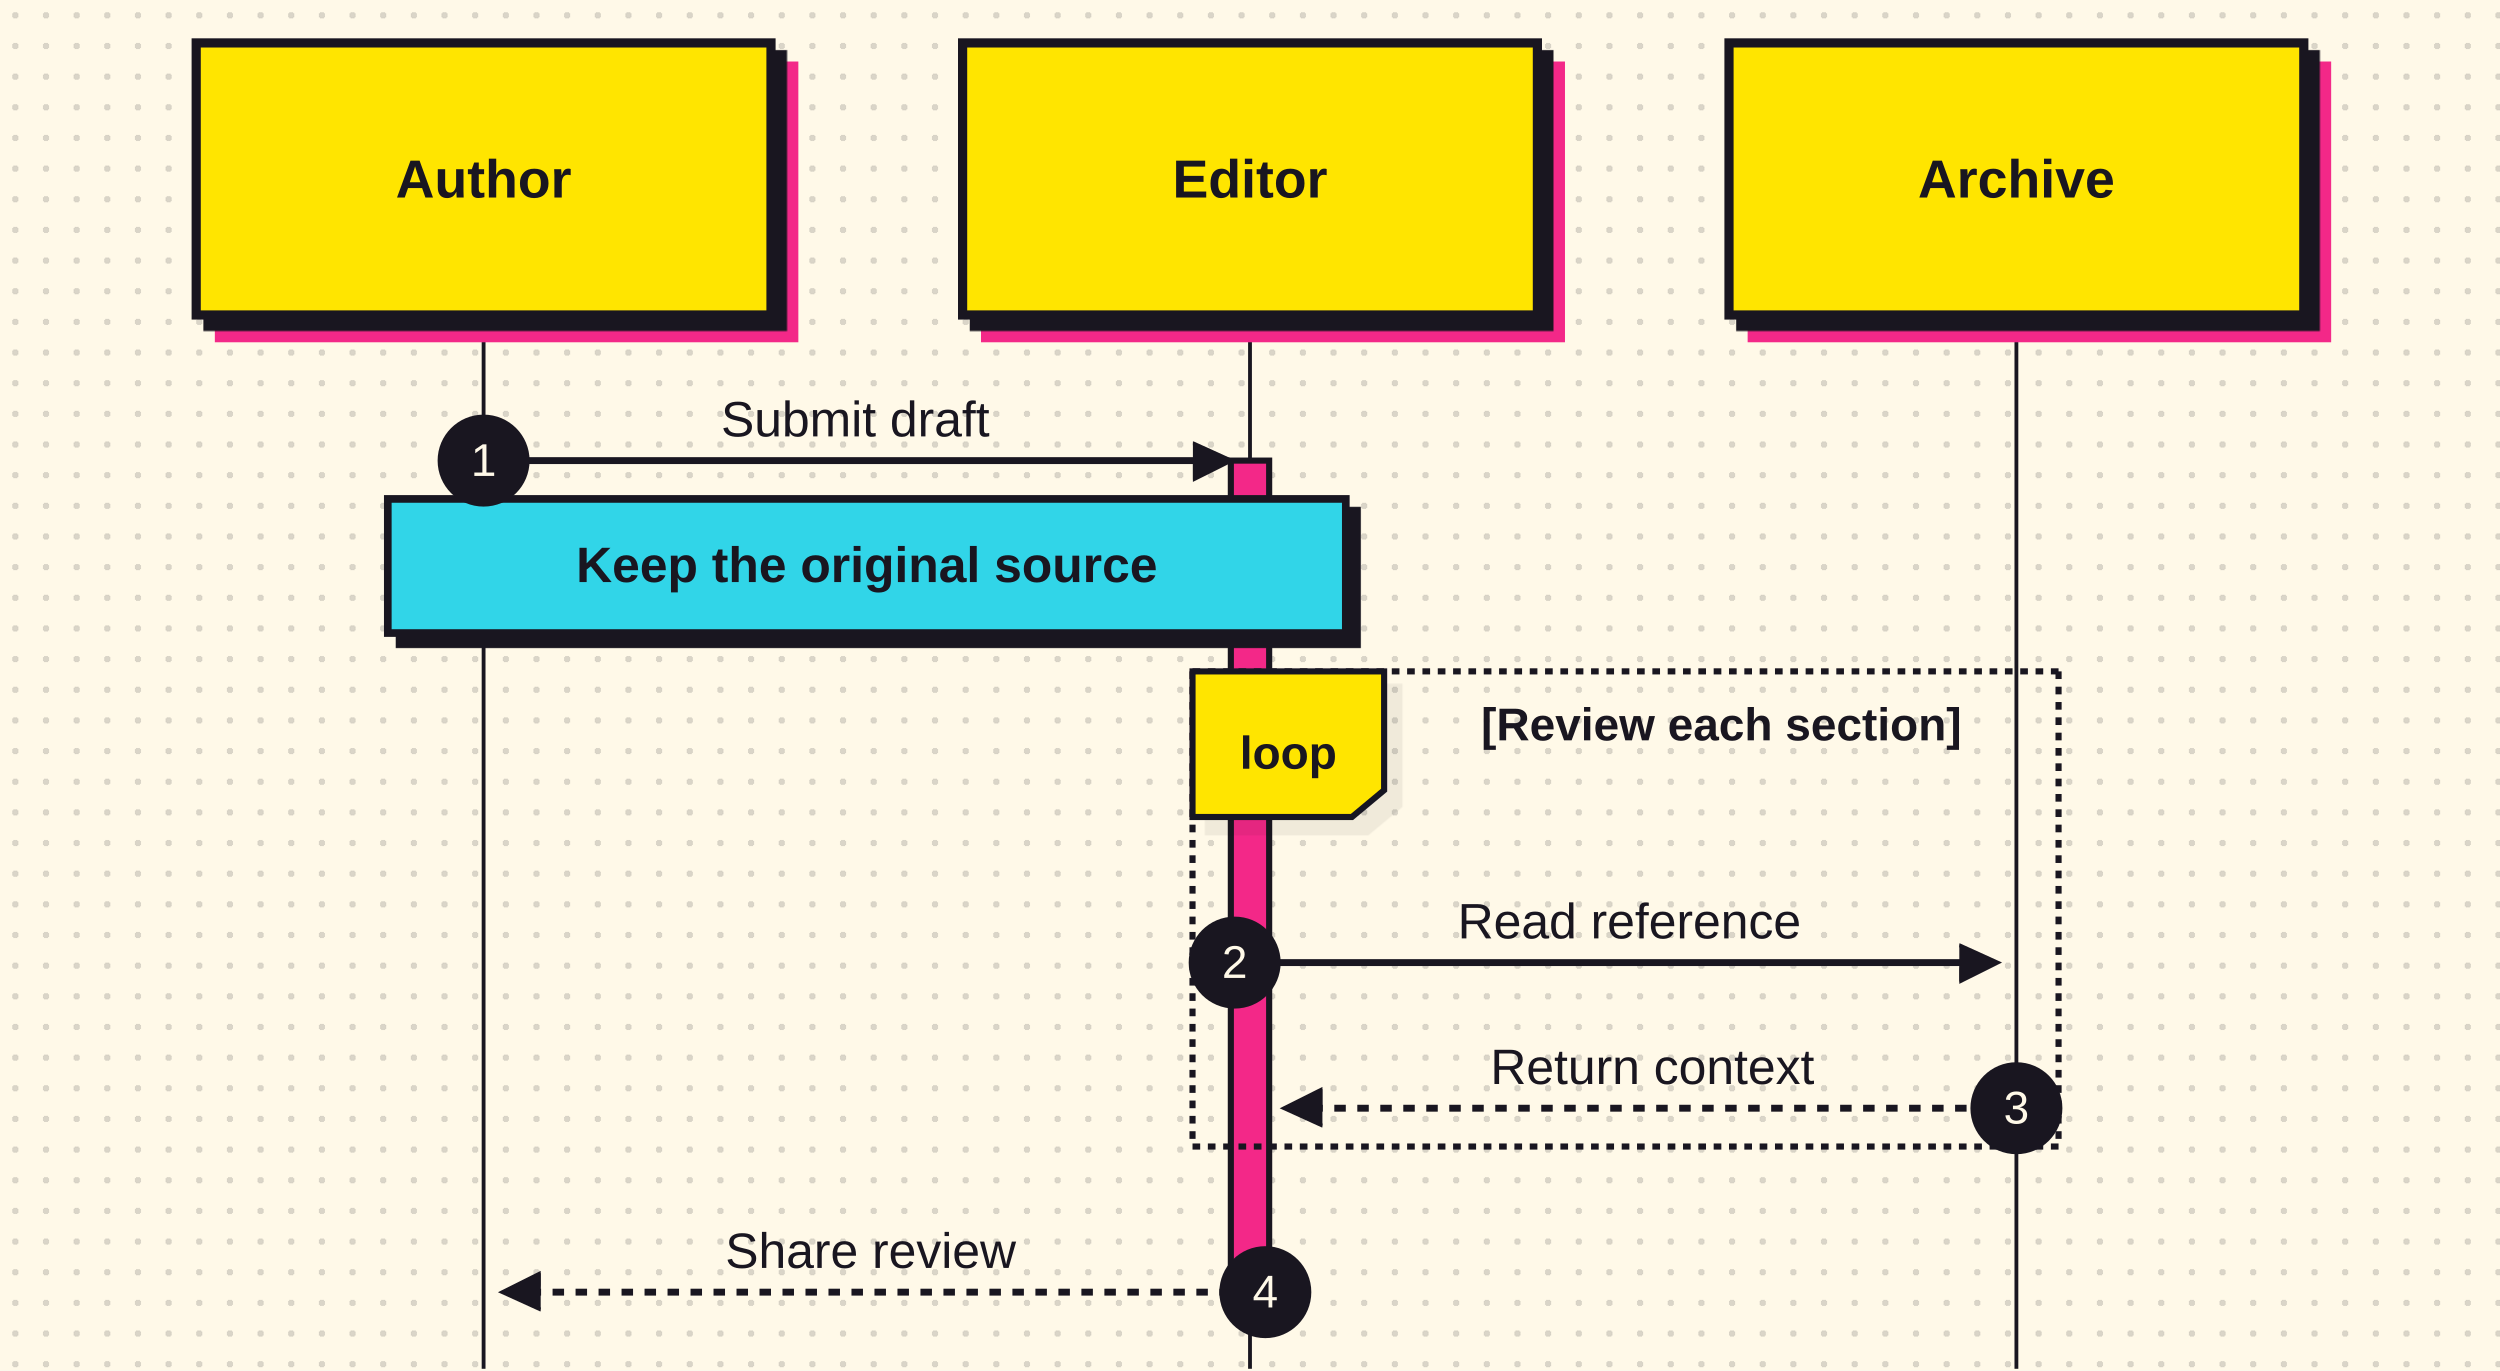
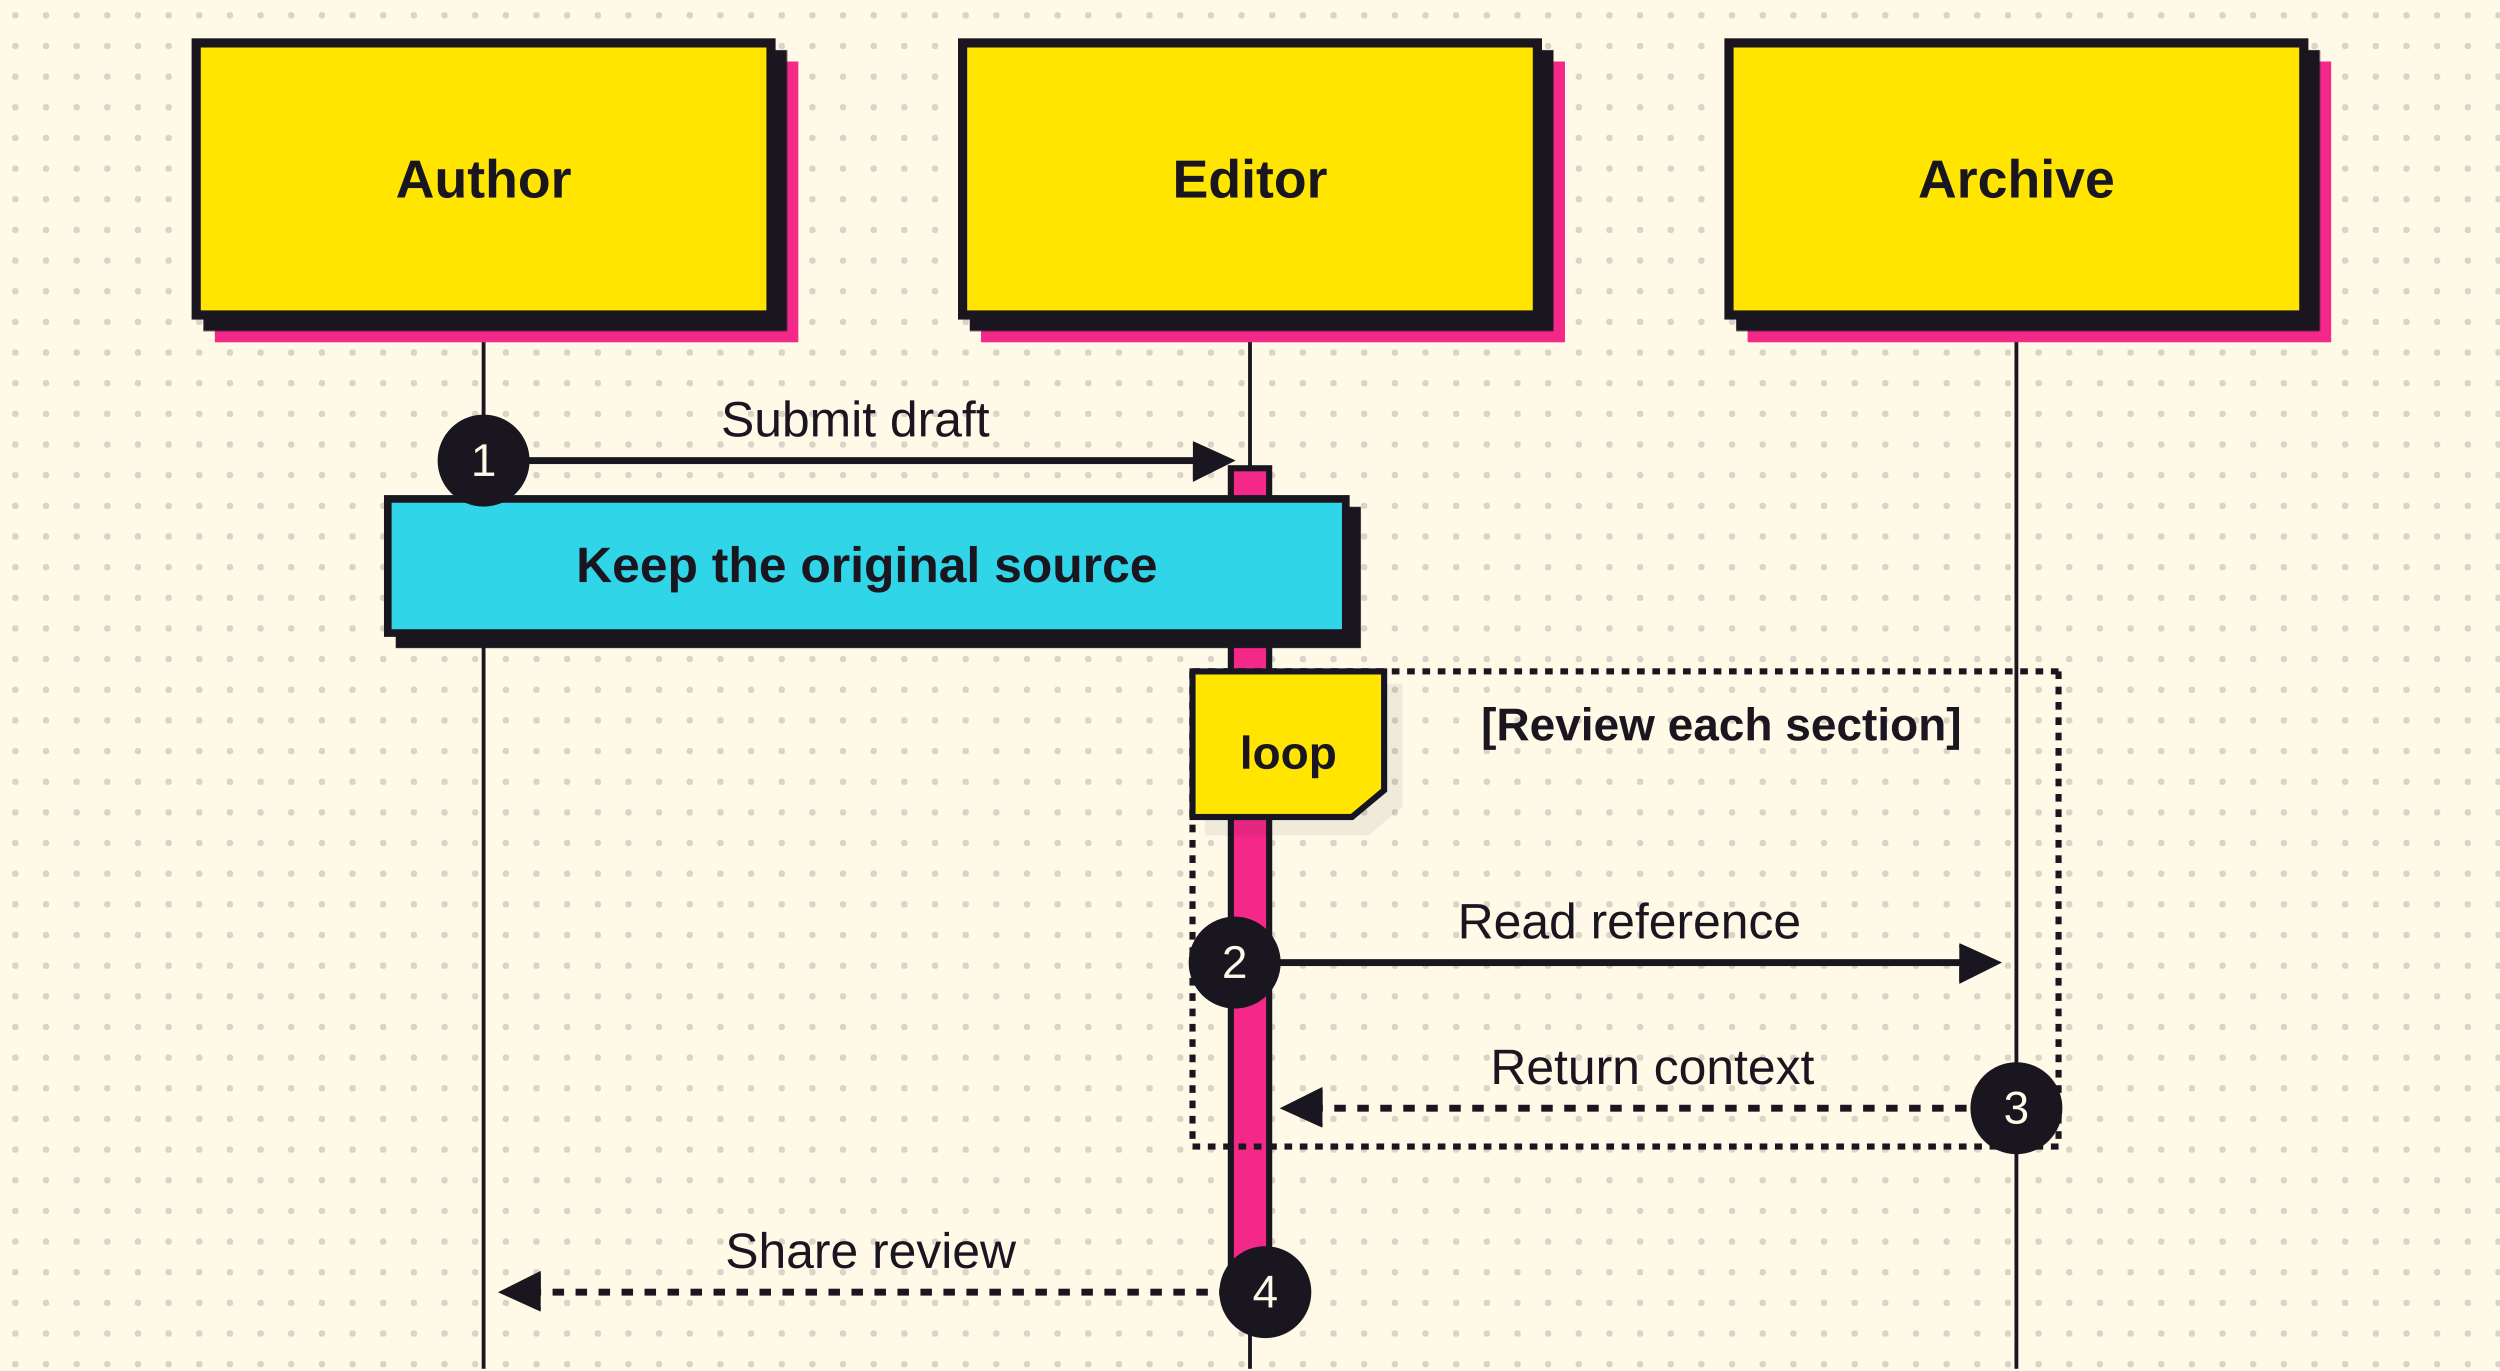
<svg xmlns="http://www.w3.org/2000/svg" id="theme-pop-art-sequence" width="100%" style="max-width: 652.4px;" viewBox="-51.2 -11.2 652.4 357.7" role="graphics-document document" aria-roledescription="sequence">
  <rect class="merman-theme-canvas-base" data-merman-theme-canvas="base" aria-hidden="true" pointer-events="none" x="-51.2" y="-11.2" width="652.4" height="357.7" fill="#FFF9E8" />
  <defs>
    <radialGradient id="theme-pop-art-sequence-merman-theme-canvas-layer-0-gradient" gradientUnits="userSpaceOnUse" cx="4" cy="4" r="1">
      <stop offset="0%" stop-color="rgba(25, 22, 32, 0.16)" />
      <stop offset="88%" stop-color="rgba(25, 22, 32, 0.16)" />
      <stop offset="88%" stop-color="rgba(25, 22, 32, 0)" />
      <stop offset="100%" stop-color="rgba(25, 22, 32, 0)" />
    </radialGradient>
    <pattern id="theme-pop-art-sequence-merman-theme-canvas-layer-0-pattern" patternUnits="userSpaceOnUse" x="0" y="0" width="8" height="8" patternTransform="translate(-51.2 -11.2)">
      <rect x="0" y="0" width="8" height="8" fill="url(#theme-pop-art-sequence-merman-theme-canvas-layer-0-gradient)" />
    </pattern>
  </defs>
  <g class="merman-theme-canvas-layer" data-merman-theme-canvas-layer="0" aria-hidden="true" pointer-events="none">
    <rect x="-51.2" y="-11.2" width="652.4" height="357.7" fill="url(#theme-pop-art-sequence-merman-theme-canvas-layer-0-pattern)" />
  </g>
  <g>
    <line id="actor2" x1="475" y1="71" x2="475" y2="346" class="actor-line 200" stroke-width="0.5px" stroke="#999" name="Archive" data-et="life-line" data-id="Archive" />
    <g id="root-2" data-et="participant" data-type="participant" data-id="Archive" data-look="neo">
      <defs>
        <filter id="theme-pop-art-sequence-actor-2-top-theme-effect-design-effect-1" filterUnits="objectBoundingBox" x="-0.008" y="-0.017" width="1.056" height="1.118" color-interpolation-filters="sRGB">
          <feGaussianBlur in="SourceAlpha" stdDeviation="0" result="merman-shadow-0-blur" />
          <feOffset in="merman-shadow-0-blur" dx="6" dy="6" result="merman-shadow-0-offset" />
          <feFlood flood-color="#F32888" result="merman-shadow-0-flood" />
          <feComposite in="merman-shadow-0-flood" in2="merman-shadow-0-offset" operator="in" result="merman-shadow-0-shadow" />
          <feGaussianBlur in="SourceAlpha" stdDeviation="0" result="merman-shadow-1-blur" />
          <feOffset in="merman-shadow-1-blur" dx="3" dy="3" result="merman-shadow-1-offset" />
          <feFlood flood-color="#191620" result="merman-shadow-1-flood" />
          <feComposite in="merman-shadow-1-flood" in2="merman-shadow-1-offset" operator="in" result="merman-shadow-1-shadow" />
          <feMerge result="merman-shadow-stack-result">
            <feMergeNode in="merman-shadow-0-shadow" />
            <feMergeNode in="merman-shadow-1-shadow" />
            <feMergeNode in="SourceGraphic" />
          </feMerge>
        </filter>
      </defs>
      <rect x="400" y="0" fill="#eaeaea" stroke="#666" width="150" height="71" name="Archive" rx="0" ry="0" class="actor actor-top" data-look="neo" style="stroke-width:2.4px;" filter="url(#theme-pop-art-sequence-actor-2-top-theme-effect-design-effect-1)" />
      <text x="475" y="35.5" dominant-baseline="central" alignment-baseline="central" class="actor actor-box" style="text-anchor: middle;font-family:Avenir, &quot;Helvetica Neue&quot;, Arial, &quot;Noto Sans CJK SC&quot;, sans-serif;font-size:14px;font-weight:700;font-style:normal;">
        <tspan x="475" dy="0">Archive</tspan>
      </text>
    </g>
  </g>
  <g>
    <line id="actor1" x1="275" y1="71" x2="275" y2="346" class="actor-line 200" stroke-width="0.5px" stroke="#999" name="Editor" data-et="life-line" data-id="Editor" />
    <g id="root-1" data-et="participant" data-type="participant" data-id="Editor" data-look="neo">
      <defs>
        <filter id="theme-pop-art-sequence-actor-1-top-theme-effect-design-effect-1" filterUnits="objectBoundingBox" x="-0.008" y="-0.017" width="1.056" height="1.118" color-interpolation-filters="sRGB">
          <feGaussianBlur in="SourceAlpha" stdDeviation="0" result="merman-shadow-0-blur" />
          <feOffset in="merman-shadow-0-blur" dx="6" dy="6" result="merman-shadow-0-offset" />
          <feFlood flood-color="#F32888" result="merman-shadow-0-flood" />
          <feComposite in="merman-shadow-0-flood" in2="merman-shadow-0-offset" operator="in" result="merman-shadow-0-shadow" />
          <feGaussianBlur in="SourceAlpha" stdDeviation="0" result="merman-shadow-1-blur" />
          <feOffset in="merman-shadow-1-blur" dx="3" dy="3" result="merman-shadow-1-offset" />
          <feFlood flood-color="#191620" result="merman-shadow-1-flood" />
          <feComposite in="merman-shadow-1-flood" in2="merman-shadow-1-offset" operator="in" result="merman-shadow-1-shadow" />
          <feMerge result="merman-shadow-stack-result">
            <feMergeNode in="merman-shadow-0-shadow" />
            <feMergeNode in="merman-shadow-1-shadow" />
            <feMergeNode in="SourceGraphic" />
          </feMerge>
        </filter>
      </defs>
      <rect x="200" y="0" fill="#eaeaea" stroke="#666" width="150" height="71" name="Editor" rx="0" ry="0" class="actor actor-top" data-look="neo" style="stroke-width:2.4px;" filter="url(#theme-pop-art-sequence-actor-1-top-theme-effect-design-effect-1)" />
      <text x="275" y="35.5" dominant-baseline="central" alignment-baseline="central" class="actor actor-box" style="text-anchor: middle;font-family:Avenir, &quot;Helvetica Neue&quot;, Arial, &quot;Noto Sans CJK SC&quot;, sans-serif;font-size:14px;font-weight:700;font-style:normal;">
        <tspan x="275" dy="0">Editor</tspan>
      </text>
    </g>
  </g>
  <g>
    <line id="actor0" x1="75" y1="71" x2="75" y2="346" class="actor-line 200" stroke-width="0.5px" stroke="#999" name="Author" data-et="life-line" data-id="Author" />
    <g id="root-0" data-et="participant" data-type="participant" data-id="Author" data-look="neo">
      <defs>
        <filter id="theme-pop-art-sequence-actor-0-top-theme-effect-design-effect-1" filterUnits="objectBoundingBox" x="-0.008" y="-0.017" width="1.056" height="1.118" color-interpolation-filters="sRGB">
          <feGaussianBlur in="SourceAlpha" stdDeviation="0" result="merman-shadow-0-blur" />
          <feOffset in="merman-shadow-0-blur" dx="6" dy="6" result="merman-shadow-0-offset" />
          <feFlood flood-color="#F32888" result="merman-shadow-0-flood" />
          <feComposite in="merman-shadow-0-flood" in2="merman-shadow-0-offset" operator="in" result="merman-shadow-0-shadow" />
          <feGaussianBlur in="SourceAlpha" stdDeviation="0" result="merman-shadow-1-blur" />
          <feOffset in="merman-shadow-1-blur" dx="3" dy="3" result="merman-shadow-1-offset" />
          <feFlood flood-color="#191620" result="merman-shadow-1-flood" />
          <feComposite in="merman-shadow-1-flood" in2="merman-shadow-1-offset" operator="in" result="merman-shadow-1-shadow" />
          <feMerge result="merman-shadow-stack-result">
            <feMergeNode in="merman-shadow-0-shadow" />
            <feMergeNode in="merman-shadow-1-shadow" />
            <feMergeNode in="SourceGraphic" />
          </feMerge>
        </filter>
      </defs>
      <rect x="0" y="0" fill="#eaeaea" stroke="#666" width="150" height="71" name="Author" rx="0" ry="0" class="actor actor-top" data-look="neo" style="stroke-width:2.4px;" filter="url(#theme-pop-art-sequence-actor-0-top-theme-effect-design-effect-1)" />
      <text x="75" y="35.5" dominant-baseline="central" alignment-baseline="central" class="actor actor-box" style="text-anchor: middle;font-family:Avenir, &quot;Helvetica Neue&quot;, Arial, &quot;Noto Sans CJK SC&quot;, sans-serif;font-size:14px;font-weight:700;font-style:normal;">
        <tspan x="75" dy="0">Author</tspan>
      </text>
    </g>
  </g>
  <style>#theme-pop-art-sequence{font-family:Avenir, "Helvetica Neue", Arial, "Noto Sans CJK SC", sans-serif;font-size:14px;fill:#28253D;}@keyframes edge-animation-frame{from{stroke-dashoffset:0;}}@keyframes dash{to{stroke-dashoffset:0;}}#theme-pop-art-sequence .edge-animation-slow{stroke-dasharray:9,5!important;stroke-dashoffset:900;animation:dash 50s linear infinite;stroke-linecap:round;}#theme-pop-art-sequence .edge-animation-fast{stroke-dasharray:9,5!important;stroke-dashoffset:900;animation:dash 20s linear infinite;stroke-linecap:round;}#theme-pop-art-sequence .error-icon{fill:#ffffff;}#theme-pop-art-sequence .error-text{fill:#000000;stroke:#000000;}#theme-pop-art-sequence .edge-thickness-normal{stroke-width:1px;}#theme-pop-art-sequence .edge-thickness-thick{stroke-width:3.5px;}#theme-pop-art-sequence .edge-pattern-solid{stroke-dasharray:0;}#theme-pop-art-sequence .edge-thickness-invisible{stroke-width:0;fill:none;}#theme-pop-art-sequence .edge-pattern-dashed{stroke-dasharray:3;}#theme-pop-art-sequence .edge-pattern-dotted{stroke-dasharray:2;}#theme-pop-art-sequence .marker{fill:#000000;stroke:#000000;}#theme-pop-art-sequence .marker.cross{stroke:#000000;}#theme-pop-art-sequence svg{font-family:Avenir, "Helvetica Neue", Arial, "Noto Sans CJK SC", sans-serif;font-size:14px;}#theme-pop-art-sequence p{margin:0;}#theme-pop-art-sequence .actor{stroke:#191620;fill:#FFE500;stroke-width:2;}#theme-pop-art-sequence rect.actor.outer-path[data-look="neo"]{filter:url(#theme-pop-art-sequence-drop-shadow);}#theme-pop-art-sequence rect.note[data-look="neo"]{stroke:#191620;fill:#31D5E8;filter:url(#theme-pop-art-sequence-drop-shadow);}#theme-pop-art-sequence text.actor&gt;tspan{stroke:none;}#theme-pop-art-sequence .actor-line{stroke:#191620;stroke-width:1px;}#theme-pop-art-sequence .innerArc{stroke-width:1.5;stroke-dasharray:none;}#theme-pop-art-sequence .messageLine0{stroke-width:1.8px;stroke-dasharray:none;}#theme-pop-art-sequence .messageLine1{stroke-width:1.8px;stroke-dasharray:2,2;}#theme-pop-art-sequence .messageLine0,#theme-pop-art-sequence .messageLine1{stroke:#191620;}#theme-pop-art-sequence [id="theme-pop-art-sequence-arrowhead"] path,#theme-pop-art-sequence [id="theme-pop-art-sequence-crosshead"] path,#theme-pop-art-sequence [id="theme-pop-art-sequence-filled-head"] path,#theme-pop-art-sequence [id="theme-pop-art-sequence-solidTopArrowHead"] path,#theme-pop-art-sequence [id="theme-pop-art-sequence-solidBottomArrowHead"] path{fill:#191620;stroke:#191620;}#theme-pop-art-sequence [id="theme-pop-art-sequence-stickTopArrowHead"] path,#theme-pop-art-sequence [id="theme-pop-art-sequence-stickBottomArrowHead"] path{stroke:#191620;}#theme-pop-art-sequence [id="theme-pop-art-sequence-sequencenumber"]{fill:#191620;}#theme-pop-art-sequence .sequenceNumber,#theme-pop-art-sequence .sequenceNumber&gt;tspan{fill:#FFF9E8;}#theme-pop-art-sequence .messageText{stroke:none;}#theme-pop-art-sequence .labelBox{stroke:#191620;fill:#FFE500;filter:url(#theme-pop-art-sequence-drop-shadow);}#theme-pop-art-sequence .labelText,#theme-pop-art-sequence .labelText&gt;tspan{stroke:none;}#theme-pop-art-sequence .loopText,#theme-pop-art-sequence .loopText&gt;tspan{stroke:none;}#theme-pop-art-sequence .sectionTitle,#theme-pop-art-sequence .sectionTitle&gt;tspan{stroke:none;}#theme-pop-art-sequence .loopLine{stroke-width:2px;stroke-dasharray:2,2;stroke:#191620;fill:#28253D;}#theme-pop-art-sequence .note{stroke:#191620;fill:#31D5E8;}#theme-pop-art-sequence .noteText,#theme-pop-art-sequence .noteText&gt;tspan{stroke:none;}#theme-pop-art-sequence .activation0{fill:hsl(-120, 0%, 80%);stroke:hsl(-120, 0%, 70%);}#theme-pop-art-sequence .activation1{fill:hsl(-120, 0%, 80%);stroke:hsl(-120, 0%, 70%);}#theme-pop-art-sequence .activation2{fill:hsl(-120, 0%, 80%);stroke:hsl(-120, 0%, 70%);}#theme-pop-art-sequence .actorPopupMenu{position:absolute;}#theme-pop-art-sequence .actorPopupMenuPanel{position:absolute;fill:#ffffff;box-shadow:0px 8px 16px 0px rgba(0,0,0,0.2);filter:drop-shadow(3px 5px 2px rgb(0 0 0 / 0.4));}#theme-pop-art-sequence .actor-man circle,#theme-pop-art-sequence line{fill:#ffffff;stroke-width:2px;}#theme-pop-art-sequence .actor-man line,#theme-pop-art-sequence .actor-man circle,#theme-pop-art-sequence .actor line,#theme-pop-art-sequence .actor circle{fill:#FFE500;}#theme-pop-art-sequence .actor-man line,#theme-pop-art-sequence .actor-man circle,#theme-pop-art-sequence .actor line,#theme-pop-art-sequence .actor circle{stroke:#191620;}#theme-pop-art-sequence .activation0,#theme-pop-art-sequence .activation1,#theme-pop-art-sequence .activation2{fill:#F32888;}#theme-pop-art-sequence .activation0,#theme-pop-art-sequence .activation1,#theme-pop-art-sequence .activation2{stroke:#191620;}#theme-pop-art-sequence text.actor,#theme-pop-art-sequence text.actor&gt;tspan,#theme-pop-art-sequence text.text,#theme-pop-art-sequence text.text&gt;tspan{font-family:Avenir, "Helvetica Neue", Arial, "Noto Sans CJK SC", sans-serif;font-size:14px;font-weight:700;font-style:normal;fill:#191620;}#theme-pop-art-sequence .messageText,#theme-pop-art-sequence .messageText&gt;tspan{font-family:Avenir, "Helvetica Neue", Arial, "Noto Sans CJK SC", sans-serif;font-size:13px;font-weight:400;font-style:normal;fill:#191620;}#theme-pop-art-sequence .noteText,#theme-pop-art-sequence .noteText&gt;tspan{font-family:Avenir, "Helvetica Neue", Arial, "Noto Sans CJK SC", sans-serif;font-size:13px;font-weight:600;font-style:normal;fill:#191620;}#theme-pop-art-sequence .loopText,#theme-pop-art-sequence .loopText&gt;tspan,#theme-pop-art-sequence .sectionTitle,#theme-pop-art-sequence .sectionTitle&gt;tspan,#theme-pop-art-sequence .labelText,#theme-pop-art-sequence .labelText&gt;tspan{font-family:Avenir, "Helvetica Neue", Arial, "Noto Sans CJK SC", sans-serif;font-size:12px;font-weight:700;font-style:normal;fill:#191620;}#theme-pop-art-sequence g rect.rect{filter:url(#theme-pop-art-sequence-drop-shadow);stroke:#28253D;}#theme-pop-art-sequence :root{--mermaid-font-family:Avenir, "Helvetica Neue", Arial, "Noto Sans CJK SC", sans-serif;}</style>
  <g />
  <defs>
    <symbol id="theme-pop-art-sequence-computer" width="24" height="24">
      <path transform="scale(.5)" d="M2 2v13h20v-13h-20zm18 11h-16v-9h16v9zm-10.228 6l.466-1h3.524l.467 1h-4.457zm14.228 3h-24l2-6h2.104l-1.33 4h18.45l-1.297-4h2.073l2 6zm-5-10h-14v-7h14v7z" />
    </symbol>
  </defs>
  <defs>
    <symbol id="theme-pop-art-sequence-database" fill-rule="evenodd" clip-rule="evenodd">
      <path transform="scale(.5)" d="M12.258.001l.256.004.255.005.253.008.251.01.249.012.247.015.246.016.242.019.241.02.239.023.236.024.233.027.231.028.229.031.225.032.223.034.22.036.217.038.214.04.211.041.208.043.205.045.201.046.198.048.194.05.191.051.187.053.183.054.18.056.175.057.172.059.168.06.163.061.16.063.155.064.15.066.074.033.073.033.071.034.07.034.069.035.068.035.067.035.066.035.064.036.064.036.062.036.06.036.06.037.058.037.058.037.055.038.055.038.053.038.052.038.051.039.05.039.048.039.047.039.045.04.044.04.043.04.041.04.04.041.039.041.037.041.036.041.034.041.033.042.032.042.03.042.029.042.027.042.026.043.024.043.023.043.021.043.02.043.018.044.017.043.015.044.013.044.012.044.011.045.009.044.007.045.006.045.004.045.002.045.001.045v17l-.001.045-.002.045-.004.045-.006.045-.007.045-.009.044-.011.045-.012.044-.013.044-.015.044-.017.043-.018.044-.02.043-.021.043-.023.043-.024.043-.026.043-.027.042-.029.042-.03.042-.032.042-.033.042-.034.041-.036.041-.037.041-.039.041-.04.041-.041.04-.043.04-.044.04-.045.04-.047.039-.048.039-.05.039-.051.039-.052.038-.053.038-.055.038-.055.038-.058.037-.058.037-.06.037-.06.036-.062.036-.064.036-.064.036-.066.035-.067.035-.068.035-.069.035-.07.034-.071.034-.073.033-.074.033-.15.066-.155.064-.16.063-.163.061-.168.06-.172.059-.175.057-.18.056-.183.054-.187.053-.191.051-.194.05-.198.048-.201.046-.205.045-.208.043-.211.041-.214.04-.217.038-.22.036-.223.034-.225.032-.229.031-.231.028-.233.027-.236.024-.239.023-.241.02-.242.019-.246.016-.247.015-.249.012-.251.01-.253.008-.255.005-.256.004-.258.001-.258-.001-.256-.004-.255-.005-.253-.008-.251-.01-.249-.012-.247-.015-.245-.016-.243-.019-.241-.02-.238-.023-.236-.024-.234-.027-.231-.028-.228-.031-.226-.032-.223-.034-.22-.036-.217-.038-.214-.04-.211-.041-.208-.043-.204-.045-.201-.046-.198-.048-.195-.05-.19-.051-.187-.053-.184-.054-.179-.056-.176-.057-.172-.059-.167-.06-.164-.061-.159-.063-.155-.064-.151-.066-.074-.033-.072-.033-.072-.034-.07-.034-.069-.035-.068-.035-.067-.035-.066-.035-.064-.036-.063-.036-.062-.036-.061-.036-.06-.037-.058-.037-.057-.037-.056-.038-.055-.038-.053-.038-.052-.038-.051-.039-.049-.039-.049-.039-.046-.039-.046-.04-.044-.04-.043-.04-.041-.04-.04-.041-.039-.041-.037-.041-.036-.041-.034-.041-.033-.042-.032-.042-.03-.042-.029-.042-.027-.042-.026-.043-.024-.043-.023-.043-.021-.043-.02-.043-.018-.044-.017-.043-.015-.044-.013-.044-.012-.044-.011-.045-.009-.044-.007-.045-.006-.045-.004-.045-.002-.045-.001-.045v-17l.001-.045.002-.045.004-.045.006-.045.007-.045.009-.044.011-.045.012-.044.013-.044.015-.044.017-.043.018-.044.02-.043.021-.043.023-.043.024-.043.026-.043.027-.042.029-.042.03-.042.032-.042.033-.042.034-.041.036-.041.037-.041.039-.041.04-.041.041-.04.043-.04.044-.04.046-.04.046-.039.049-.039.049-.039.051-.039.052-.038.053-.038.055-.038.056-.038.057-.037.058-.037.06-.037.061-.036.062-.036.063-.036.064-.036.066-.035.067-.035.068-.035.069-.035.07-.034.072-.034.072-.033.074-.033.151-.066.155-.064.159-.063.164-.061.167-.06.172-.059.176-.057.179-.056.184-.054.187-.053.19-.051.195-.05.198-.048.201-.046.204-.045.208-.043.211-.041.214-.04.217-.038.22-.036.223-.034.226-.032.228-.031.231-.028.234-.027.236-.024.238-.023.241-.02.243-.019.245-.016.247-.015.249-.012.251-.01.253-.008.255-.005.256-.004.258-.001.258.001zm-9.258 20.499v.01l.001.021.003.021.004.022.005.021.006.022.007.022.009.023.01.022.011.023.012.023.013.023.015.023.016.024.017.023.018.024.019.024.021.024.022.025.023.024.024.025.052.049.056.05.061.051.066.051.07.051.075.051.079.052.084.052.088.052.092.052.097.052.102.051.105.052.11.052.114.051.119.051.123.051.127.05.131.05.135.05.139.048.144.049.147.047.152.047.155.047.16.045.163.045.167.043.171.043.176.041.178.041.183.039.187.039.19.037.194.035.197.035.202.033.204.031.209.03.212.029.216.027.219.025.222.024.226.021.23.02.233.018.236.016.24.015.243.012.246.01.249.008.253.005.256.004.259.001.26-.001.257-.004.254-.005.25-.008.247-.011.244-.012.241-.014.237-.016.233-.018.231-.021.226-.021.224-.024.22-.026.216-.027.212-.028.21-.031.205-.031.202-.034.198-.034.194-.036.191-.037.187-.039.183-.04.179-.04.175-.042.172-.043.168-.044.163-.045.16-.046.155-.046.152-.047.148-.048.143-.049.139-.049.136-.05.131-.05.126-.05.123-.051.118-.052.114-.051.11-.052.106-.052.101-.052.096-.052.092-.052.088-.053.083-.051.079-.052.074-.052.07-.051.065-.051.06-.051.056-.05.051-.05.023-.024.023-.025.021-.024.02-.024.019-.024.018-.024.017-.024.015-.023.014-.024.013-.023.012-.023.01-.023.01-.022.008-.022.006-.022.006-.022.004-.022.004-.021.001-.021.001-.021v-4.127l-.077.055-.08.053-.083.054-.085.053-.087.052-.09.052-.093.051-.095.05-.097.05-.1.049-.102.049-.105.048-.106.047-.109.047-.111.046-.114.045-.115.045-.118.044-.12.043-.122.042-.124.042-.126.041-.128.04-.13.04-.132.038-.134.038-.135.037-.138.037-.139.035-.142.035-.143.034-.144.033-.147.032-.148.031-.15.03-.151.03-.153.029-.154.027-.156.027-.158.026-.159.025-.161.024-.162.023-.163.022-.165.021-.166.02-.167.019-.169.018-.169.017-.171.016-.173.015-.173.014-.175.013-.175.012-.177.011-.178.01-.179.008-.179.008-.181.006-.182.005-.182.004-.184.003-.184.002h-.37l-.184-.002-.184-.003-.182-.004-.182-.005-.181-.006-.179-.008-.179-.008-.178-.01-.176-.011-.176-.012-.175-.013-.173-.014-.172-.015-.171-.016-.17-.017-.169-.018-.167-.019-.166-.02-.165-.021-.163-.022-.162-.023-.161-.024-.159-.025-.157-.026-.156-.027-.155-.027-.153-.029-.151-.03-.15-.03-.148-.031-.146-.032-.145-.033-.143-.034-.141-.035-.14-.035-.137-.037-.136-.037-.134-.038-.132-.038-.13-.04-.128-.04-.126-.041-.124-.042-.122-.042-.12-.044-.117-.043-.116-.045-.113-.045-.112-.046-.109-.047-.106-.047-.105-.048-.102-.049-.1-.049-.097-.05-.095-.05-.093-.052-.09-.051-.087-.052-.085-.053-.083-.054-.08-.054-.077-.054v4.127zm0-5.654v.011l.001.021.003.021.004.021.005.022.006.022.007.022.009.022.01.022.011.023.012.023.013.023.015.024.016.023.017.024.018.024.019.024.021.024.022.024.023.025.024.024.052.05.056.05.061.05.066.051.07.051.075.052.079.051.084.052.088.052.092.052.097.052.102.052.105.052.11.051.114.051.119.052.123.05.127.051.131.05.135.049.139.049.144.048.147.048.152.047.155.046.16.045.163.045.167.044.171.042.176.042.178.04.183.04.187.038.19.037.194.036.197.034.202.033.204.032.209.03.212.028.216.027.219.025.222.024.226.022.23.02.233.018.236.016.24.014.243.012.246.01.249.008.253.006.256.003.259.001.26-.001.257-.003.254-.006.25-.008.247-.01.244-.012.241-.015.237-.016.233-.018.231-.02.226-.022.224-.024.22-.025.216-.027.212-.029.21-.03.205-.032.202-.033.198-.035.194-.036.191-.037.187-.039.183-.039.179-.041.175-.042.172-.043.168-.044.163-.045.16-.045.155-.047.152-.047.148-.048.143-.048.139-.05.136-.049.131-.05.126-.051.123-.051.118-.051.114-.052.11-.052.106-.052.101-.052.096-.052.092-.052.088-.052.083-.052.079-.052.074-.051.07-.052.065-.051.06-.05.056-.051.051-.049.023-.025.023-.024.021-.025.02-.024.019-.024.018-.024.017-.024.015-.023.014-.023.013-.024.012-.022.01-.023.01-.023.008-.022.006-.022.006-.022.004-.021.004-.022.001-.021.001-.021v-4.139l-.077.054-.08.054-.083.054-.085.052-.087.053-.09.051-.093.051-.095.051-.097.05-.1.049-.102.049-.105.048-.106.047-.109.047-.111.046-.114.045-.115.044-.118.044-.12.044-.122.042-.124.042-.126.041-.128.04-.13.039-.132.039-.134.038-.135.037-.138.036-.139.036-.142.035-.143.033-.144.033-.147.033-.148.031-.15.03-.151.03-.153.028-.154.028-.156.027-.158.026-.159.025-.161.024-.162.023-.163.022-.165.021-.166.02-.167.019-.169.018-.169.017-.171.016-.173.015-.173.014-.175.013-.175.012-.177.011-.178.009-.179.009-.179.007-.181.007-.182.005-.182.004-.184.003-.184.002h-.37l-.184-.002-.184-.003-.182-.004-.182-.005-.181-.007-.179-.007-.179-.009-.178-.009-.176-.011-.176-.012-.175-.013-.173-.014-.172-.015-.171-.016-.17-.017-.169-.018-.167-.019-.166-.02-.165-.021-.163-.022-.162-.023-.161-.024-.159-.025-.157-.026-.156-.027-.155-.028-.153-.028-.151-.03-.15-.03-.148-.031-.146-.033-.145-.033-.143-.033-.141-.035-.14-.036-.137-.036-.136-.037-.134-.038-.132-.039-.13-.039-.128-.04-.126-.041-.124-.042-.122-.043-.12-.043-.117-.044-.116-.044-.113-.046-.112-.046-.109-.046-.106-.047-.105-.048-.102-.049-.1-.049-.097-.05-.095-.051-.093-.051-.09-.051-.087-.053-.085-.052-.083-.054-.08-.054-.077-.054v4.139zm0-5.666v.011l.001.02.003.022.004.021.005.022.006.021.007.022.009.023.01.022.011.023.012.023.013.023.015.023.016.024.017.024.018.023.019.024.021.025.022.024.023.024.024.025.052.05.056.05.061.05.066.051.07.051.075.052.079.051.084.052.088.052.092.052.097.052.102.052.105.051.11.052.114.051.119.051.123.051.127.05.131.05.135.05.139.049.144.048.147.048.152.047.155.046.16.045.163.045.167.043.171.043.176.042.178.04.183.04.187.038.19.037.194.036.197.034.202.033.204.032.209.03.212.028.216.027.219.025.222.024.226.021.23.02.233.018.236.017.24.014.243.012.246.01.249.008.253.006.256.003.259.001.26-.001.257-.003.254-.006.25-.008.247-.01.244-.013.241-.014.237-.016.233-.018.231-.02.226-.022.224-.024.22-.025.216-.027.212-.029.21-.03.205-.032.202-.033.198-.035.194-.036.191-.037.187-.039.183-.039.179-.041.175-.042.172-.043.168-.044.163-.045.16-.045.155-.047.152-.047.148-.048.143-.049.139-.049.136-.049.131-.051.126-.05.123-.051.118-.052.114-.051.11-.052.106-.052.101-.052.096-.052.092-.052.088-.052.083-.052.079-.052.074-.052.07-.051.065-.051.06-.051.056-.05.051-.049.023-.025.023-.025.021-.024.02-.024.019-.024.018-.024.017-.024.015-.023.014-.024.013-.023.012-.023.01-.022.01-.023.008-.022.006-.022.006-.022.004-.022.004-.021.001-.021.001-.021v-4.153l-.077.054-.08.054-.083.053-.085.053-.087.053-.09.051-.093.051-.095.051-.097.05-.1.049-.102.048-.105.048-.106.048-.109.046-.111.046-.114.046-.115.044-.118.044-.12.043-.122.043-.124.042-.126.041-.128.04-.13.039-.132.039-.134.038-.135.037-.138.036-.139.036-.142.034-.143.034-.144.033-.147.032-.148.032-.15.03-.151.03-.153.028-.154.028-.156.027-.158.026-.159.024-.161.024-.162.023-.163.023-.165.021-.166.02-.167.019-.169.018-.169.017-.171.016-.173.015-.173.014-.175.013-.175.012-.177.01-.178.01-.179.009-.179.007-.181.006-.182.006-.182.004-.184.003-.184.001-.185.001-.185-.001-.184-.001-.184-.003-.182-.004-.182-.006-.181-.006-.179-.007-.179-.009-.178-.01-.176-.01-.176-.012-.175-.013-.173-.014-.172-.015-.171-.016-.17-.017-.169-.018-.167-.019-.166-.02-.165-.021-.163-.023-.162-.023-.161-.024-.159-.024-.157-.026-.156-.027-.155-.028-.153-.028-.151-.03-.15-.03-.148-.032-.146-.032-.145-.033-.143-.034-.141-.034-.14-.036-.137-.036-.136-.037-.134-.038-.132-.039-.13-.039-.128-.041-.126-.041-.124-.041-.122-.043-.12-.043-.117-.044-.116-.044-.113-.046-.112-.046-.109-.046-.106-.048-.105-.048-.102-.048-.1-.05-.097-.049-.095-.051-.093-.051-.09-.052-.087-.052-.085-.053-.083-.053-.08-.054-.077-.054v4.153zm8.74-8.179l-.257.004-.254.005-.25.008-.247.011-.244.012-.241.014-.237.016-.233.018-.231.021-.226.022-.224.023-.22.026-.216.027-.212.028-.21.031-.205.032-.202.033-.198.034-.194.036-.191.038-.187.038-.183.04-.179.041-.175.042-.172.043-.168.043-.163.045-.16.046-.155.046-.152.048-.148.048-.143.048-.139.049-.136.05-.131.05-.126.051-.123.051-.118.051-.114.052-.11.052-.106.052-.101.052-.096.052-.092.052-.088.052-.083.052-.079.052-.074.051-.07.052-.065.051-.06.05-.056.05-.051.05-.023.025-.023.024-.021.024-.02.025-.019.024-.018.024-.017.023-.015.024-.014.023-.013.023-.012.023-.01.023-.01.022-.008.022-.006.023-.006.021-.004.022-.004.021-.001.021-.001.021.001.021.001.021.004.021.004.022.006.021.006.023.008.022.01.022.01.023.012.023.013.023.014.023.015.024.017.023.018.024.019.024.02.025.021.024.023.024.023.025.051.05.056.05.06.05.065.051.07.052.074.051.079.052.083.052.088.052.092.052.096.052.101.052.106.052.11.052.114.052.118.051.123.051.126.051.131.05.136.05.139.049.143.048.148.048.152.048.155.046.16.046.163.045.168.043.172.043.175.042.179.041.183.04.187.038.191.038.194.036.198.034.202.033.205.032.21.031.212.028.216.027.22.026.224.023.226.022.231.021.233.018.237.016.241.014.244.012.247.011.25.008.254.005.257.004.26.001.26-.001.257-.004.254-.005.25-.008.247-.011.244-.012.241-.014.237-.016.233-.018.231-.021.226-.022.224-.023.22-.026.216-.027.212-.028.21-.031.205-.032.202-.033.198-.034.194-.036.191-.038.187-.038.183-.04.179-.041.175-.042.172-.043.168-.043.163-.045.16-.046.155-.046.152-.048.148-.048.143-.048.139-.049.136-.05.131-.05.126-.051.123-.051.118-.051.114-.052.11-.052.106-.052.101-.052.096-.052.092-.052.088-.052.083-.052.079-.052.074-.051.07-.052.065-.051.06-.05.056-.05.051-.05.023-.025.023-.024.021-.024.02-.025.019-.024.018-.024.017-.023.015-.024.014-.023.013-.023.012-.023.01-.023.01-.022.008-.022.006-.023.006-.021.004-.022.004-.021.001-.021.001-.021-.001-.021-.001-.021-.004-.021-.004-.022-.006-.021-.006-.023-.008-.022-.01-.022-.01-.023-.012-.023-.013-.023-.014-.023-.015-.024-.017-.023-.018-.024-.019-.024-.02-.025-.021-.024-.023-.024-.023-.025-.051-.05-.056-.05-.06-.05-.065-.051-.07-.052-.074-.051-.079-.052-.083-.052-.088-.052-.092-.052-.096-.052-.101-.052-.106-.052-.11-.052-.114-.052-.118-.051-.123-.051-.126-.051-.131-.05-.136-.05-.139-.049-.143-.048-.148-.048-.152-.048-.155-.046-.16-.046-.163-.045-.168-.043-.172-.043-.175-.042-.179-.041-.183-.04-.187-.038-.191-.038-.194-.036-.198-.034-.202-.033-.205-.032-.21-.031-.212-.028-.216-.027-.22-.026-.224-.023-.226-.022-.231-.021-.233-.018-.237-.016-.241-.014-.244-.012-.247-.011-.25-.008-.254-.005-.257-.004-.26-.001-.26.001z" />
    </symbol>
  </defs>
  <defs>
    <symbol id="theme-pop-art-sequence-clock" width="24" height="24">
      <path transform="scale(.5)" d="M12 2c5.514 0 10 4.486 10 10s-4.486 10-10 10-10-4.486-10-10 4.486-10 10-10zm0-2c-6.627 0-12 5.373-12 12s5.373 12 12 12 12-5.373 12-12-5.373-12-12-12zm5.848 12.459c.202.038.202.333.001.372-1.907.361-6.045 1.111-6.547 1.111-.719 0-1.301-.582-1.301-1.301 0-.512.77-5.447 1.125-7.445.034-.192.312-.181.343.014l.985 6.238 5.394 1.011z" />
    </symbol>
  </defs>
  <defs>
    <marker id="theme-pop-art-sequence-arrowhead" refX="7.9" refY="5" markerUnits="userSpaceOnUse" markerWidth="12" markerHeight="12" orient="auto-start-reverse">
      <path d="M -1 0 L 10 5 L 0 10 z" />
    </marker>
  </defs>
  <defs>
    <marker id="theme-pop-art-sequence-crosshead" markerWidth="15" markerHeight="8" orient="auto" refX="4" refY="4.5">
      <path fill="none" stroke="#000000" stroke-width="1pt" d="M 1,2 L 6,7 M 6,2 L 1,7" style="stroke-dasharray: 0, 0;" />
    </marker>
  </defs>
  <defs>
    <marker id="theme-pop-art-sequence-filled-head" refX="15.5" refY="7" markerWidth="20" markerHeight="28" orient="auto">
      <path d="M 18,7 L9,13 L14,7 L9,1 Z" />
    </marker>
  </defs>
  <defs>
    <marker id="theme-pop-art-sequence-sequencenumber" refX="15" refY="15" markerWidth="60" markerHeight="40" orient="auto">
      <circle cx="15" cy="15" r="6" />
    </marker>
  </defs>
  <defs>
    <marker id="theme-pop-art-sequence-solidTopArrowHead" refX="7.9" refY="7.25" markerUnits="userSpaceOnUse" markerWidth="12" markerHeight="12" orient="auto-start-reverse">
      <path d="M 0 0 L 10 8 L 0 8 z" />
    </marker>
  </defs>
  <defs>
    <marker id="theme-pop-art-sequence-solidBottomArrowHead" refX="7.9" refY="0.75" markerUnits="userSpaceOnUse" markerWidth="12" markerHeight="12" orient="auto-start-reverse">
      <path d="M 0 0 L 10 0 L 0 8 z" />
    </marker>
  </defs>
  <defs>
    <marker id="theme-pop-art-sequence-stickTopArrowHead" refX="7.5" refY="7" markerUnits="userSpaceOnUse" markerWidth="12" markerHeight="12" orient="auto-start-reverse">
      <path d="M 0 0 L 7 7" stroke="black" stroke-width="1.5" fill="none" />
    </marker>
  </defs>
  <defs>
    <marker id="theme-pop-art-sequence-stickBottomArrowHead" refX="7.5" refY="0" markerUnits="userSpaceOnUse" markerWidth="12" markerHeight="12" orient="auto-start-reverse">
      <path d="M 0 7 L 7 0" stroke="black" stroke-width="1.5" fill="none" />
    </marker>
  </defs>
  <defs>
    <filter id="theme-pop-art-sequence-drop-shadow" height="130%" width="130%">
      <feDropShadow dx="4" dy="4" stdDeviation="0" flood-opacity="0.06" flood-color="#000000" />
    </filter>
  </defs>
  <g>
-     <rect x="270" y="109" fill="#EDF2AE" stroke="#666" width="10" height="217" class="activation0" data-look="neo" stroke-width="1.6" />
+     <rect x="270" y="111" fill="#EDF2AE" stroke="#666" width="10" height="215" class="activation0" data-look="neo" stroke-width="1.6" />
  </g>
  <defs>
    <filter id="theme-pop-art-sequence-note-3-theme-effect-design-effect-0" filterUnits="objectBoundingBox" x="-0.004" y="-0.029" width="1.02" height="1.143" color-interpolation-filters="sRGB">
      <feGaussianBlur in="SourceAlpha" stdDeviation="0" result="merman-shadow-0-blur" />
      <feOffset in="merman-shadow-0-blur" dx="3" dy="3" result="merman-shadow-0-offset" />
      <feFlood flood-color="#191620" result="merman-shadow-0-flood" />
      <feComposite in="merman-shadow-0-flood" in2="merman-shadow-0-offset" operator="in" result="merman-shadow-0-shadow" />
      <feMerge result="merman-shadow-stack-result">
        <feMergeNode in="merman-shadow-0-shadow" />
        <feMergeNode in="SourceGraphic" />
      </feMerge>
    </filter>
  </defs>
  <g data-et="note" data-id="i3">
    <rect x="50" y="119" fill="#EDF2AE" stroke="#666" width="250" height="35" class="note" data-look="neo" stroke-width="2" filter="url(#theme-pop-art-sequence-note-3-theme-effect-design-effect-0)" style="filter:url(#theme-pop-art-sequence-note-3-theme-effect-design-effect-0);" />
    <text x="175" y="124" text-anchor="middle" dominant-baseline="middle" alignment-baseline="middle" class="noteText" dy="1em" style="font-family:Avenir, &quot;Helvetica Neue&quot;, Arial, &quot;Noto Sans CJK SC&quot;, sans-serif;font-size:13px;font-weight:600;font-style:normal;">
      <tspan x="175">Keep the original source</tspan>
    </text>
  </g>
  <g data-et="control-structure" data-id="i7">
    <line x1="260" y1="164" x2="486" y2="164" class="loopLine" style="stroke-width:1.6px;filter:none;" />
    <line x1="486" y1="164" x2="486" y2="288" class="loopLine" style="stroke-width:1.6px;filter:none;" />
    <line x1="260" y1="288" x2="486" y2="288" class="loopLine" style="stroke-width:1.6px;filter:none;" />
    <line x1="260" y1="164" x2="260" y2="288" class="loopLine" style="stroke-width:1.6px;filter:none;" />
    <polygon points="260,164 310,164 310,195 301.6,202 260,202" class="labelBox" style="stroke-width:1.6px;" />
    <text x="285" y="186" text-anchor="middle" dominant-baseline="middle" alignment-baseline="middle" class="labelText" style="font-family:Avenir, &quot;Helvetica Neue&quot;, Arial, &quot;Noto Sans CJK SC&quot;, sans-serif;font-size:12px;font-weight:700;font-style:normal;">loop</text>
    <text x="398" y="182" text-anchor="middle" class="loopText" style="font-family:Avenir, &quot;Helvetica Neue&quot;, Arial, &quot;Noto Sans CJK SC&quot;, sans-serif;font-size:12px;font-weight:700;font-style:normal;">
      <tspan x="398">[Review each section]</tspan>
    </text>
  </g>
  <text x="172" y="86" text-anchor="middle" dominant-baseline="middle" alignment-baseline="middle" class="messageText" dy="1em" style="font-family:Avenir, &quot;Helvetica Neue&quot;, Arial, &quot;Noto Sans CJK SC&quot;, sans-serif;font-size:13px;font-weight:400;font-style:normal;">Submit draft</text>
  <line x1="76" y1="109" x2="268" y2="109" class="messageLine0" data-et="message" data-id="i1" data-from="Author" data-to="Editor" stroke-width="2" stroke="none" marker-end="url(#theme-pop-art-sequence-arrowhead)" style="fill: none;" />
  <line x1="75" y1="109" x2="75" y2="109" stroke-width="0" marker-start="url(#theme-pop-art-sequence-sequencenumber)" />
  <text x="75" y="113" font-family="sans-serif" font-size="12px" text-anchor="middle" class="sequenceNumber" style="font-family:Avenir, &quot;Helvetica Neue&quot;, Arial, &quot;Noto Sans CJK SC&quot;, sans-serif;font-weight:400;font-style:normal;">1</text>
  <text x="374" y="217" text-anchor="middle" dominant-baseline="middle" alignment-baseline="middle" class="messageText" dy="1em" style="font-family:Avenir, &quot;Helvetica Neue&quot;, Arial, &quot;Noto Sans CJK SC&quot;, sans-serif;font-size:13px;font-weight:400;font-style:normal;">Read reference</text>
  <line x1="280" y1="240" x2="468" y2="240" class="messageLine0" data-et="message" data-id="i5" data-from="Editor" data-to="Archive" stroke-width="2" stroke="none" marker-end="url(#theme-pop-art-sequence-arrowhead)" style="fill: none;" />
  <line x1="271" y1="240" x2="271" y2="240" stroke-width="0" marker-start="url(#theme-pop-art-sequence-sequencenumber)" />
  <text x="271" y="244" font-family="sans-serif" font-size="12px" text-anchor="middle" class="sequenceNumber" style="font-family:Avenir, &quot;Helvetica Neue&quot;, Arial, &quot;Noto Sans CJK SC&quot;, sans-serif;font-weight:400;font-style:normal;">2</text>
  <text x="380" y="255" text-anchor="middle" dominant-baseline="middle" alignment-baseline="middle" class="messageText" dy="1em" style="font-family:Avenir, &quot;Helvetica Neue&quot;, Arial, &quot;Noto Sans CJK SC&quot;, sans-serif;font-size:13px;font-weight:400;font-style:normal;">Return context</text>
  <line x1="474" y1="278" x2="286" y2="278" class="messageLine1" data-et="message" data-id="i6" data-from="Archive" data-to="Editor" stroke-width="2" stroke="none" marker-end="url(#theme-pop-art-sequence-arrowhead)" style="stroke-dasharray: 3, 3; fill: none;" />
  <line x1="475" y1="278" x2="475" y2="278" stroke-width="0" marker-start="url(#theme-pop-art-sequence-sequencenumber)" />
  <text x="475" y="282" font-family="sans-serif" font-size="12px" text-anchor="middle" class="sequenceNumber" style="font-family:Avenir, &quot;Helvetica Neue&quot;, Arial, &quot;Noto Sans CJK SC&quot;, sans-serif;font-weight:400;font-style:normal;">3</text>
  <text x="176" y="303" text-anchor="middle" dominant-baseline="middle" alignment-baseline="middle" class="messageText" dy="1em" style="font-family:Avenir, &quot;Helvetica Neue&quot;, Arial, &quot;Noto Sans CJK SC&quot;, sans-serif;font-size:13px;font-weight:400;font-style:normal;">Share review</text>
  <line x1="270" y1="326" x2="82" y2="326" class="messageLine1" data-et="message" data-id="i8" data-from="Editor" data-to="Author" stroke-width="2" stroke="none" marker-end="url(#theme-pop-art-sequence-arrowhead)" style="stroke-dasharray: 3, 3; fill: none;" />
  <line x1="279" y1="326" x2="279" y2="326" stroke-width="0" marker-start="url(#theme-pop-art-sequence-sequencenumber)" />
  <text x="279" y="330" font-family="sans-serif" font-size="12px" text-anchor="middle" class="sequenceNumber" style="font-family:Avenir, &quot;Helvetica Neue&quot;, Arial, &quot;Noto Sans CJK SC&quot;, sans-serif;font-weight:400;font-style:normal;">4</text>
</svg>
